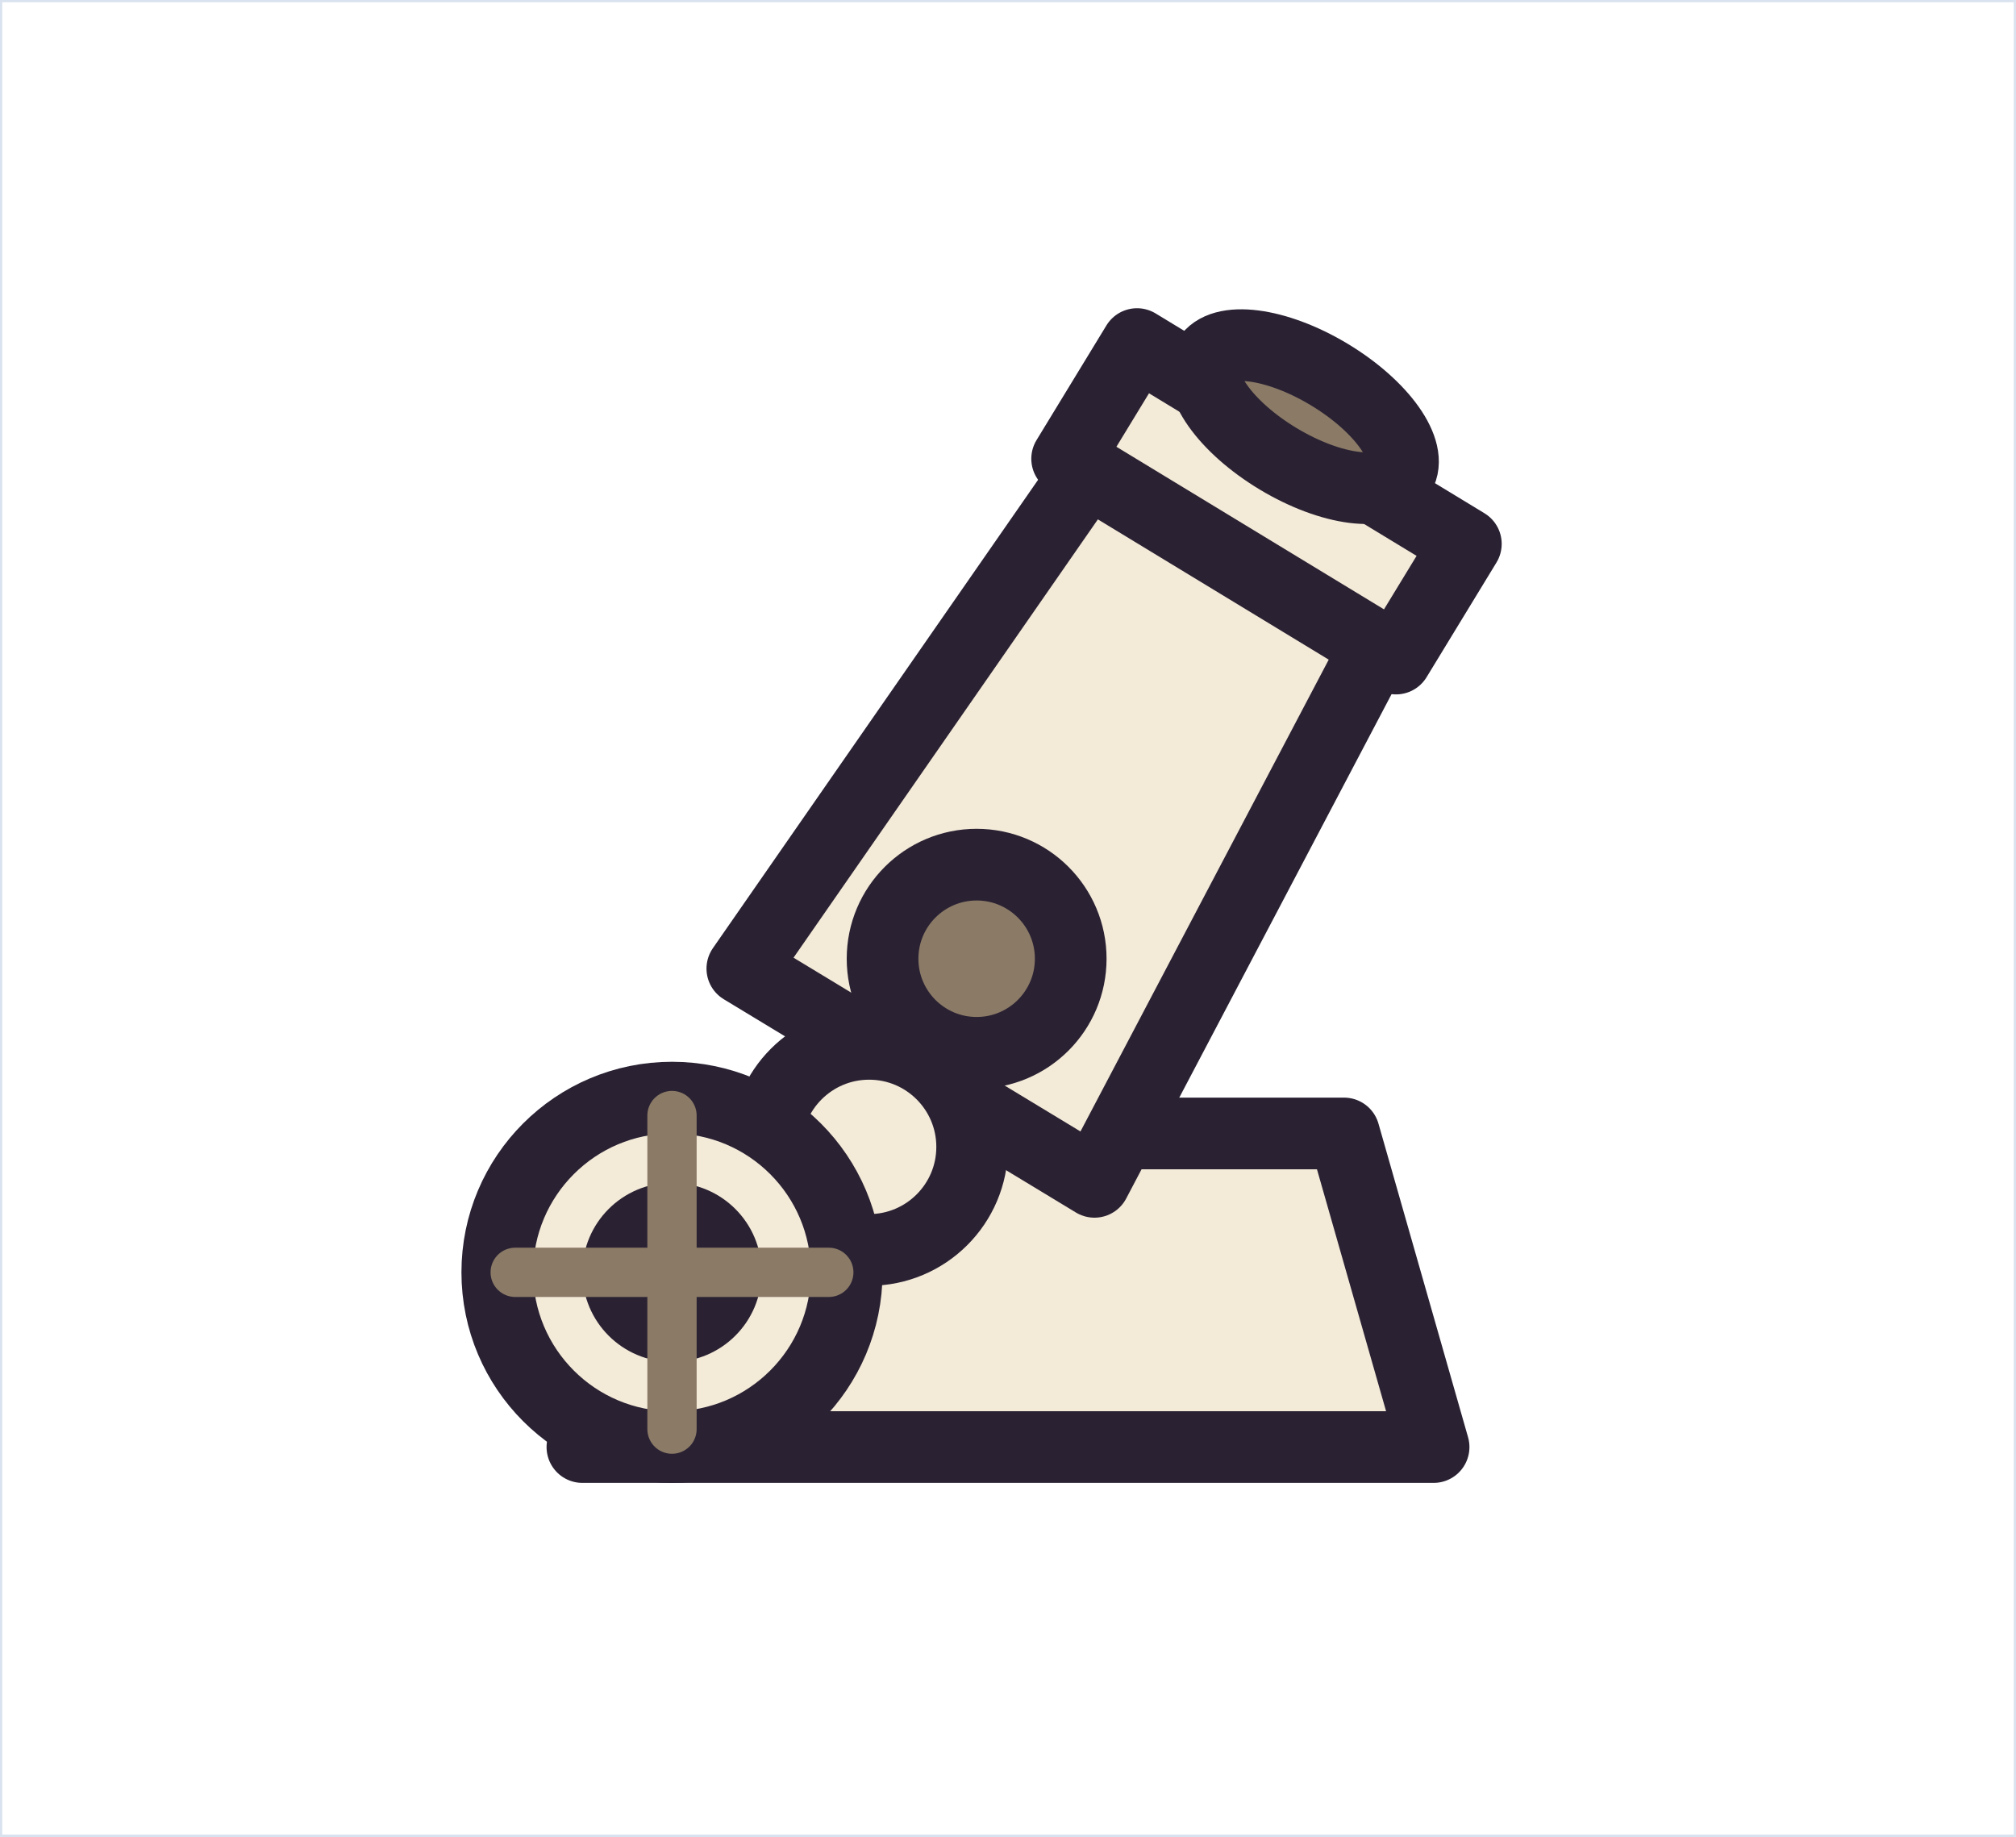
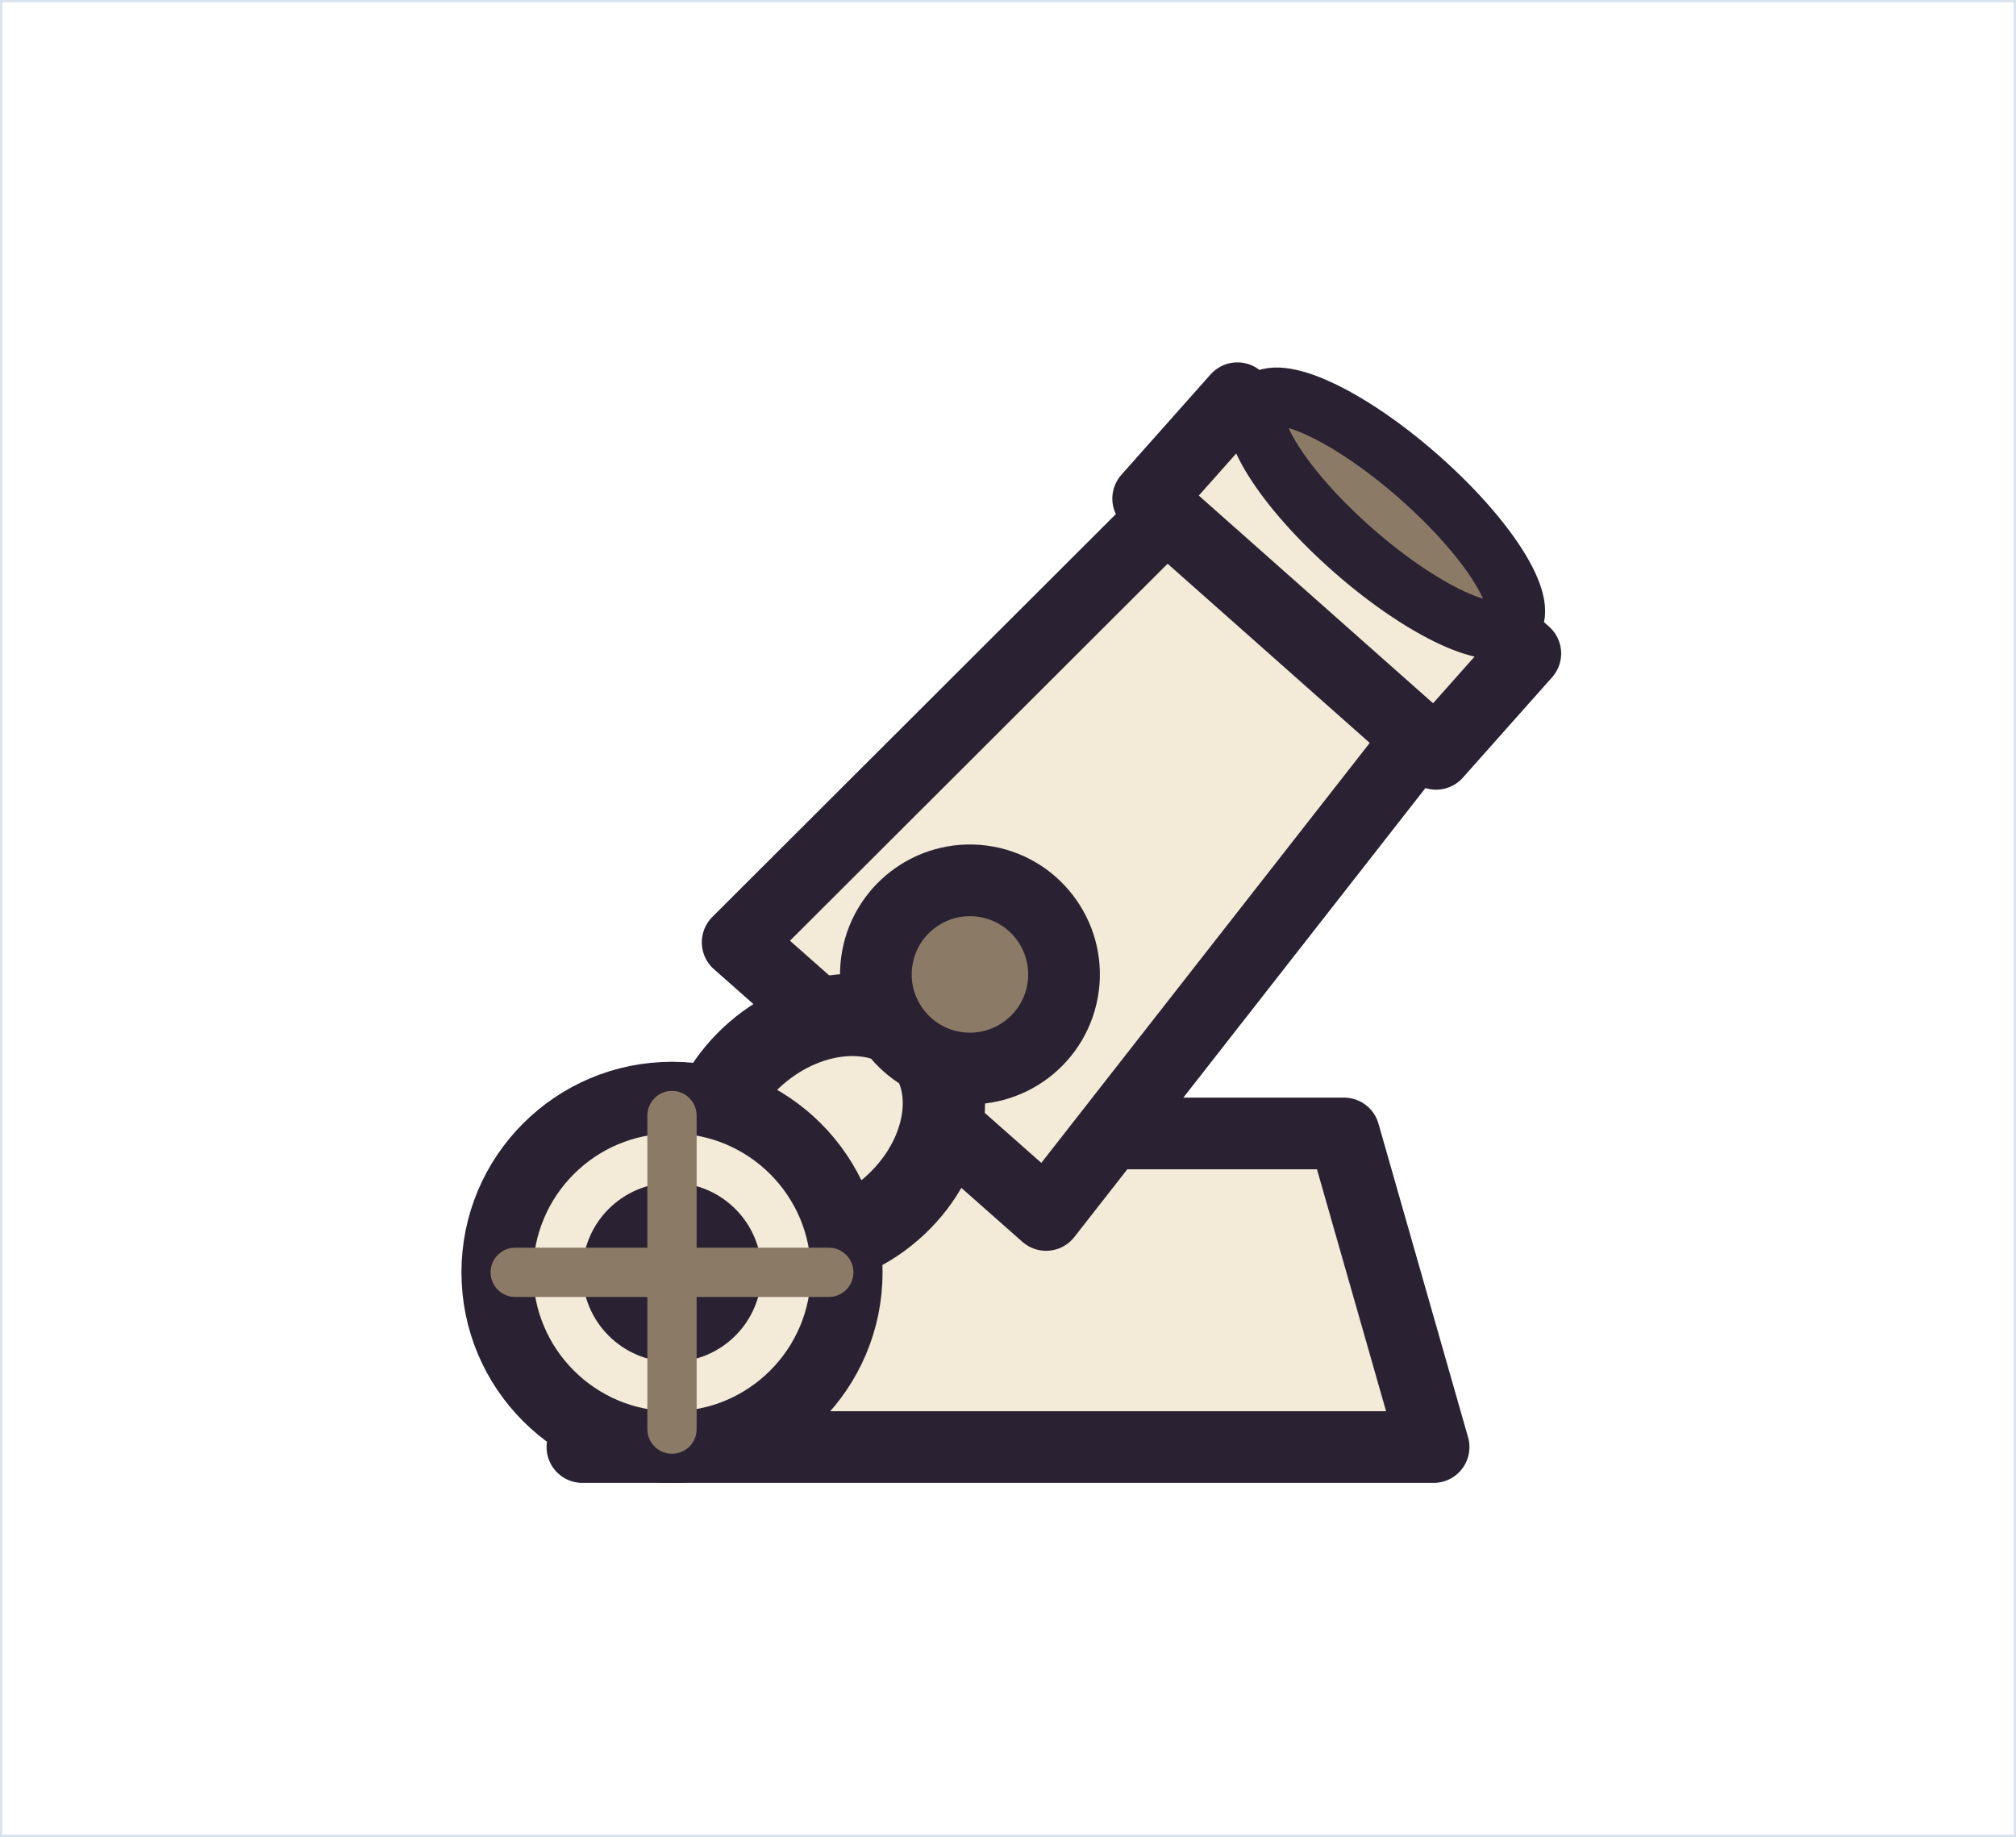
- <svg xmlns="http://www.w3.org/2000/svg" width="450" height="410" viewBox="0 0 45 41">
+ <svg xmlns="http://www.w3.org/2000/svg" width="100%" height="100%" viewBox="0 0 450 410" version="1.1" xml:space="preserve" style="fill-rule:evenodd;clip-rule:evenodd;">
  <g id="guia" opacity="0.4">
-     <rect width="45" height="41" fill="none" stroke="#9fb7d8" stroke-width="0.1" />
+     <rect x="0" y="0" width="450" height="410" style="fill:none;stroke:#9fb7d8;stroke-width:1px;" />
  </g>
-   <g id="pieza" fill="#f3ead8" stroke="#2a2233" stroke-width="1.6" stroke-linecap="round" stroke-linejoin="round">
-     <path d="M13 32.3l2-7h15l2 7z" />
-     <path d="M16.57 21.62L25.93 8.14L32.07 11.86L24.43 26.38Z" />
-     <path d="M23.82 10.24L25.38 7.68L32.72 12.14L31.16 14.7Z" />
-     <ellipse cx="29.1" cy="9.3" rx="2.5" ry="1.1" transform="rotate(31 29.1 9.3)" fill="#8a7a66" />
-     <circle cx="19.4" cy="25.6" r="2.3" />
-     <circle cx="21.8" cy="21.4" r="2.1" fill="#8a7a66" />
-     <circle cx="15" cy="28.4" r="3.9" />
-     <circle cx="15" cy="28.4" r="1.2" fill="#8a7a66" />
-     <path d="M15 24.9v7M11.5 28.4h7" fill="none" stroke="#8a7a66" stroke-width="1.1" />
+   <g id="pieza">
+     <path d="M130,323l20,-70l150,0l20,70l-190,0Z" style="fill:#f3ead8;fill-rule:nonzero;stroke:#2a2233;stroke-width:16px;stroke-linecap:round;stroke-linejoin:round;" />
+     <path d="M164.653,210.337l116.141,-115.945l53.781,47.554l-101.071,129.246l-68.85,-60.855Z" style="fill:#f3ead8;fill-rule:nonzero;stroke:#2a2233;stroke-width:16px;stroke-linecap:round;stroke-linejoin:round;" />
+     <path d="M256.287,111.292l19.916,-22.407l64.269,56.976l-19.916,22.407l-64.269,-56.976Z" style="fill:#f3ead8;fill-rule:nonzero;stroke:#2a2233;stroke-width:16px;stroke-linecap:round;stroke-linejoin:round;" />
+     <path d="M316.59,106.314c15.529,13.63 24.886,28.401 20.881,32.964c-4.005,4.563 -19.864,-2.799 -35.394,-16.429c-15.529,-13.63 -24.886,-28.401 -20.881,-32.964c4.005,-4.563 19.864,2.799 35.394,16.429Z" style="fill:#8a7a66;stroke:#2a2233;stroke-width:13px;stroke-linecap:round;stroke-linejoin:round;" />
+     <path d="M206.068,233.211c8.317,9.59 5.111,26.012 -7.154,36.649c-12.266,10.637 -28.976,11.488 -37.293,1.898c-8.317,-9.59 -5.111,-26.012 7.154,-36.649c12.266,-10.637 28.976,-11.488 37.293,-1.898Z" style="fill:#f3ead8;stroke:#2a2233;stroke-width:18.37px;stroke-linecap:round;stroke-linejoin:round;" />
+     <path d="M220.252,196.837c11.404,2.067 18.985,13.004 16.918,24.409c-2.067,11.404 -13.004,18.985 -24.409,16.918c-11.404,-2.067 -18.985,-13.004 -16.918,-24.409c2.067,-11.404 13.004,-18.985 24.409,-16.918Z" style="fill:#8a7a66;stroke:#2a2233;stroke-width:16px;stroke-linecap:round;stroke-linejoin:round;" />
+     <circle cx="150" cy="284" r="39" style="fill:#f3ead8;stroke:#2a2233;stroke-width:16px;stroke-linecap:round;stroke-linejoin:round;" />
+     <circle cx="150" cy="284" r="12" style="fill:#8a7a66;stroke:#2a2233;stroke-width:16px;stroke-linecap:round;stroke-linejoin:round;" />
+     <path d="M150,249l0,70m-35,-35l70,0" style="fill:none;fill-rule:nonzero;stroke:#8a7a66;stroke-width:11px;stroke-linecap:round;stroke-linejoin:round;" />
  </g>
</svg>
